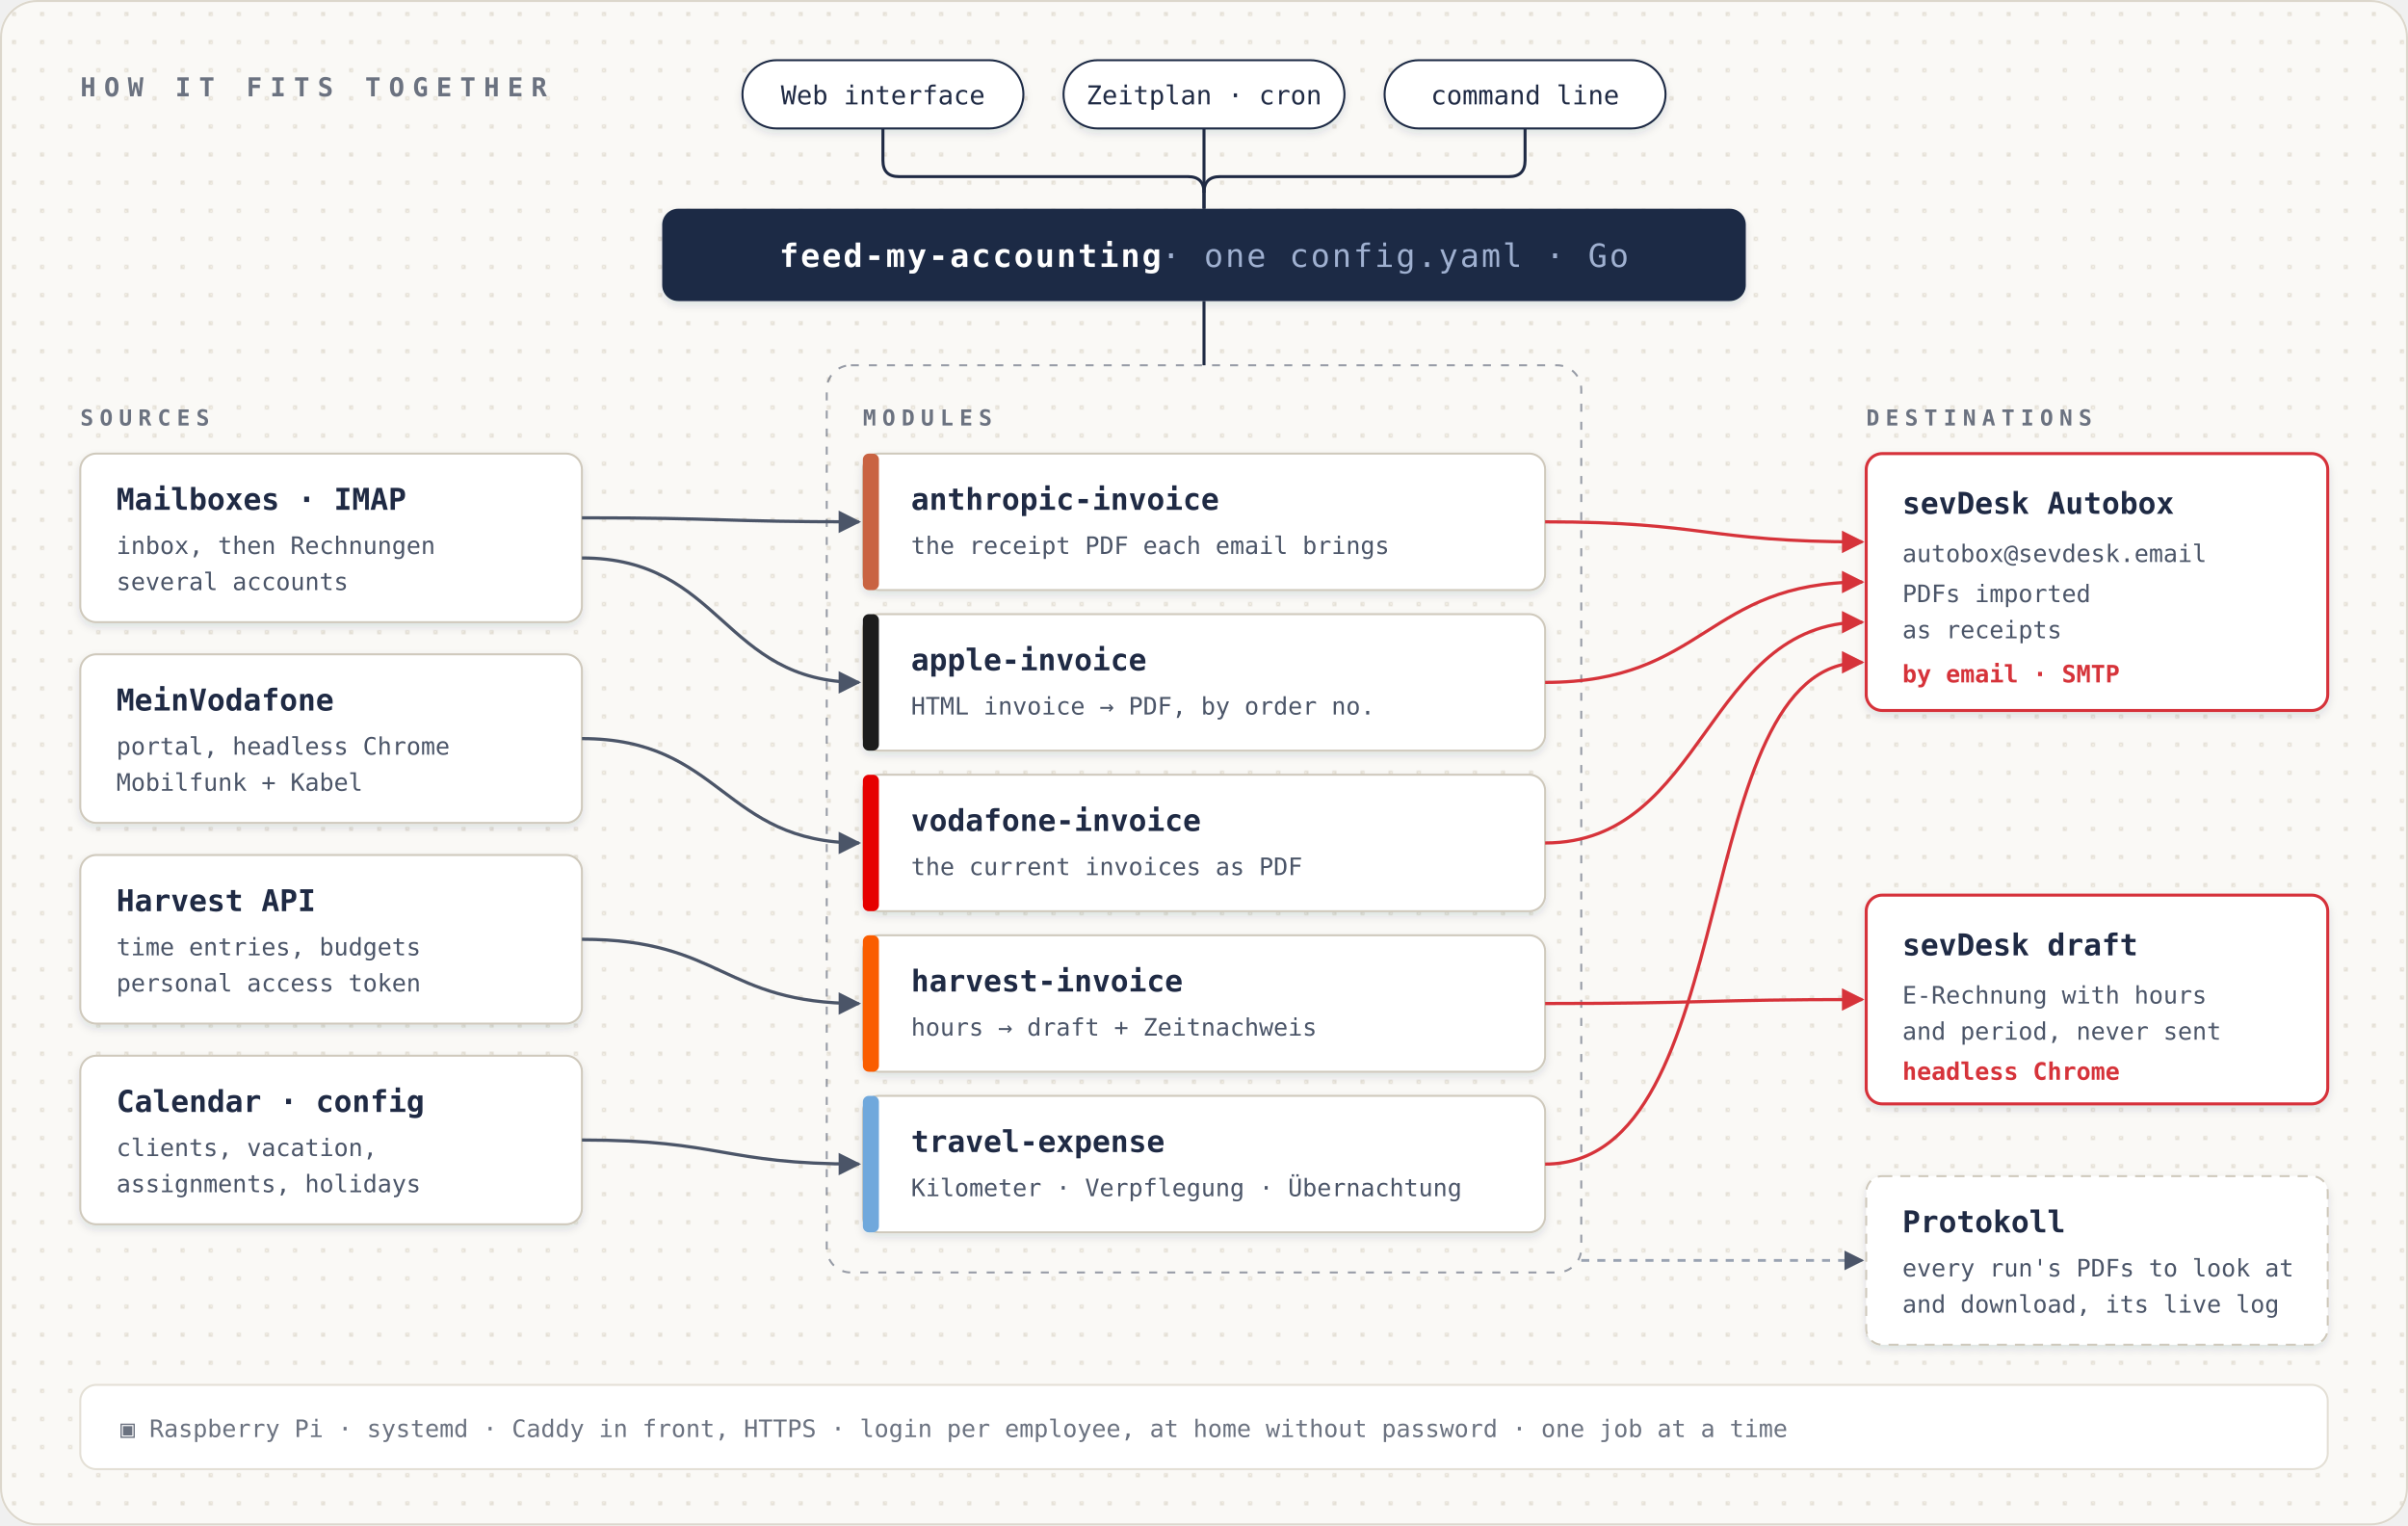
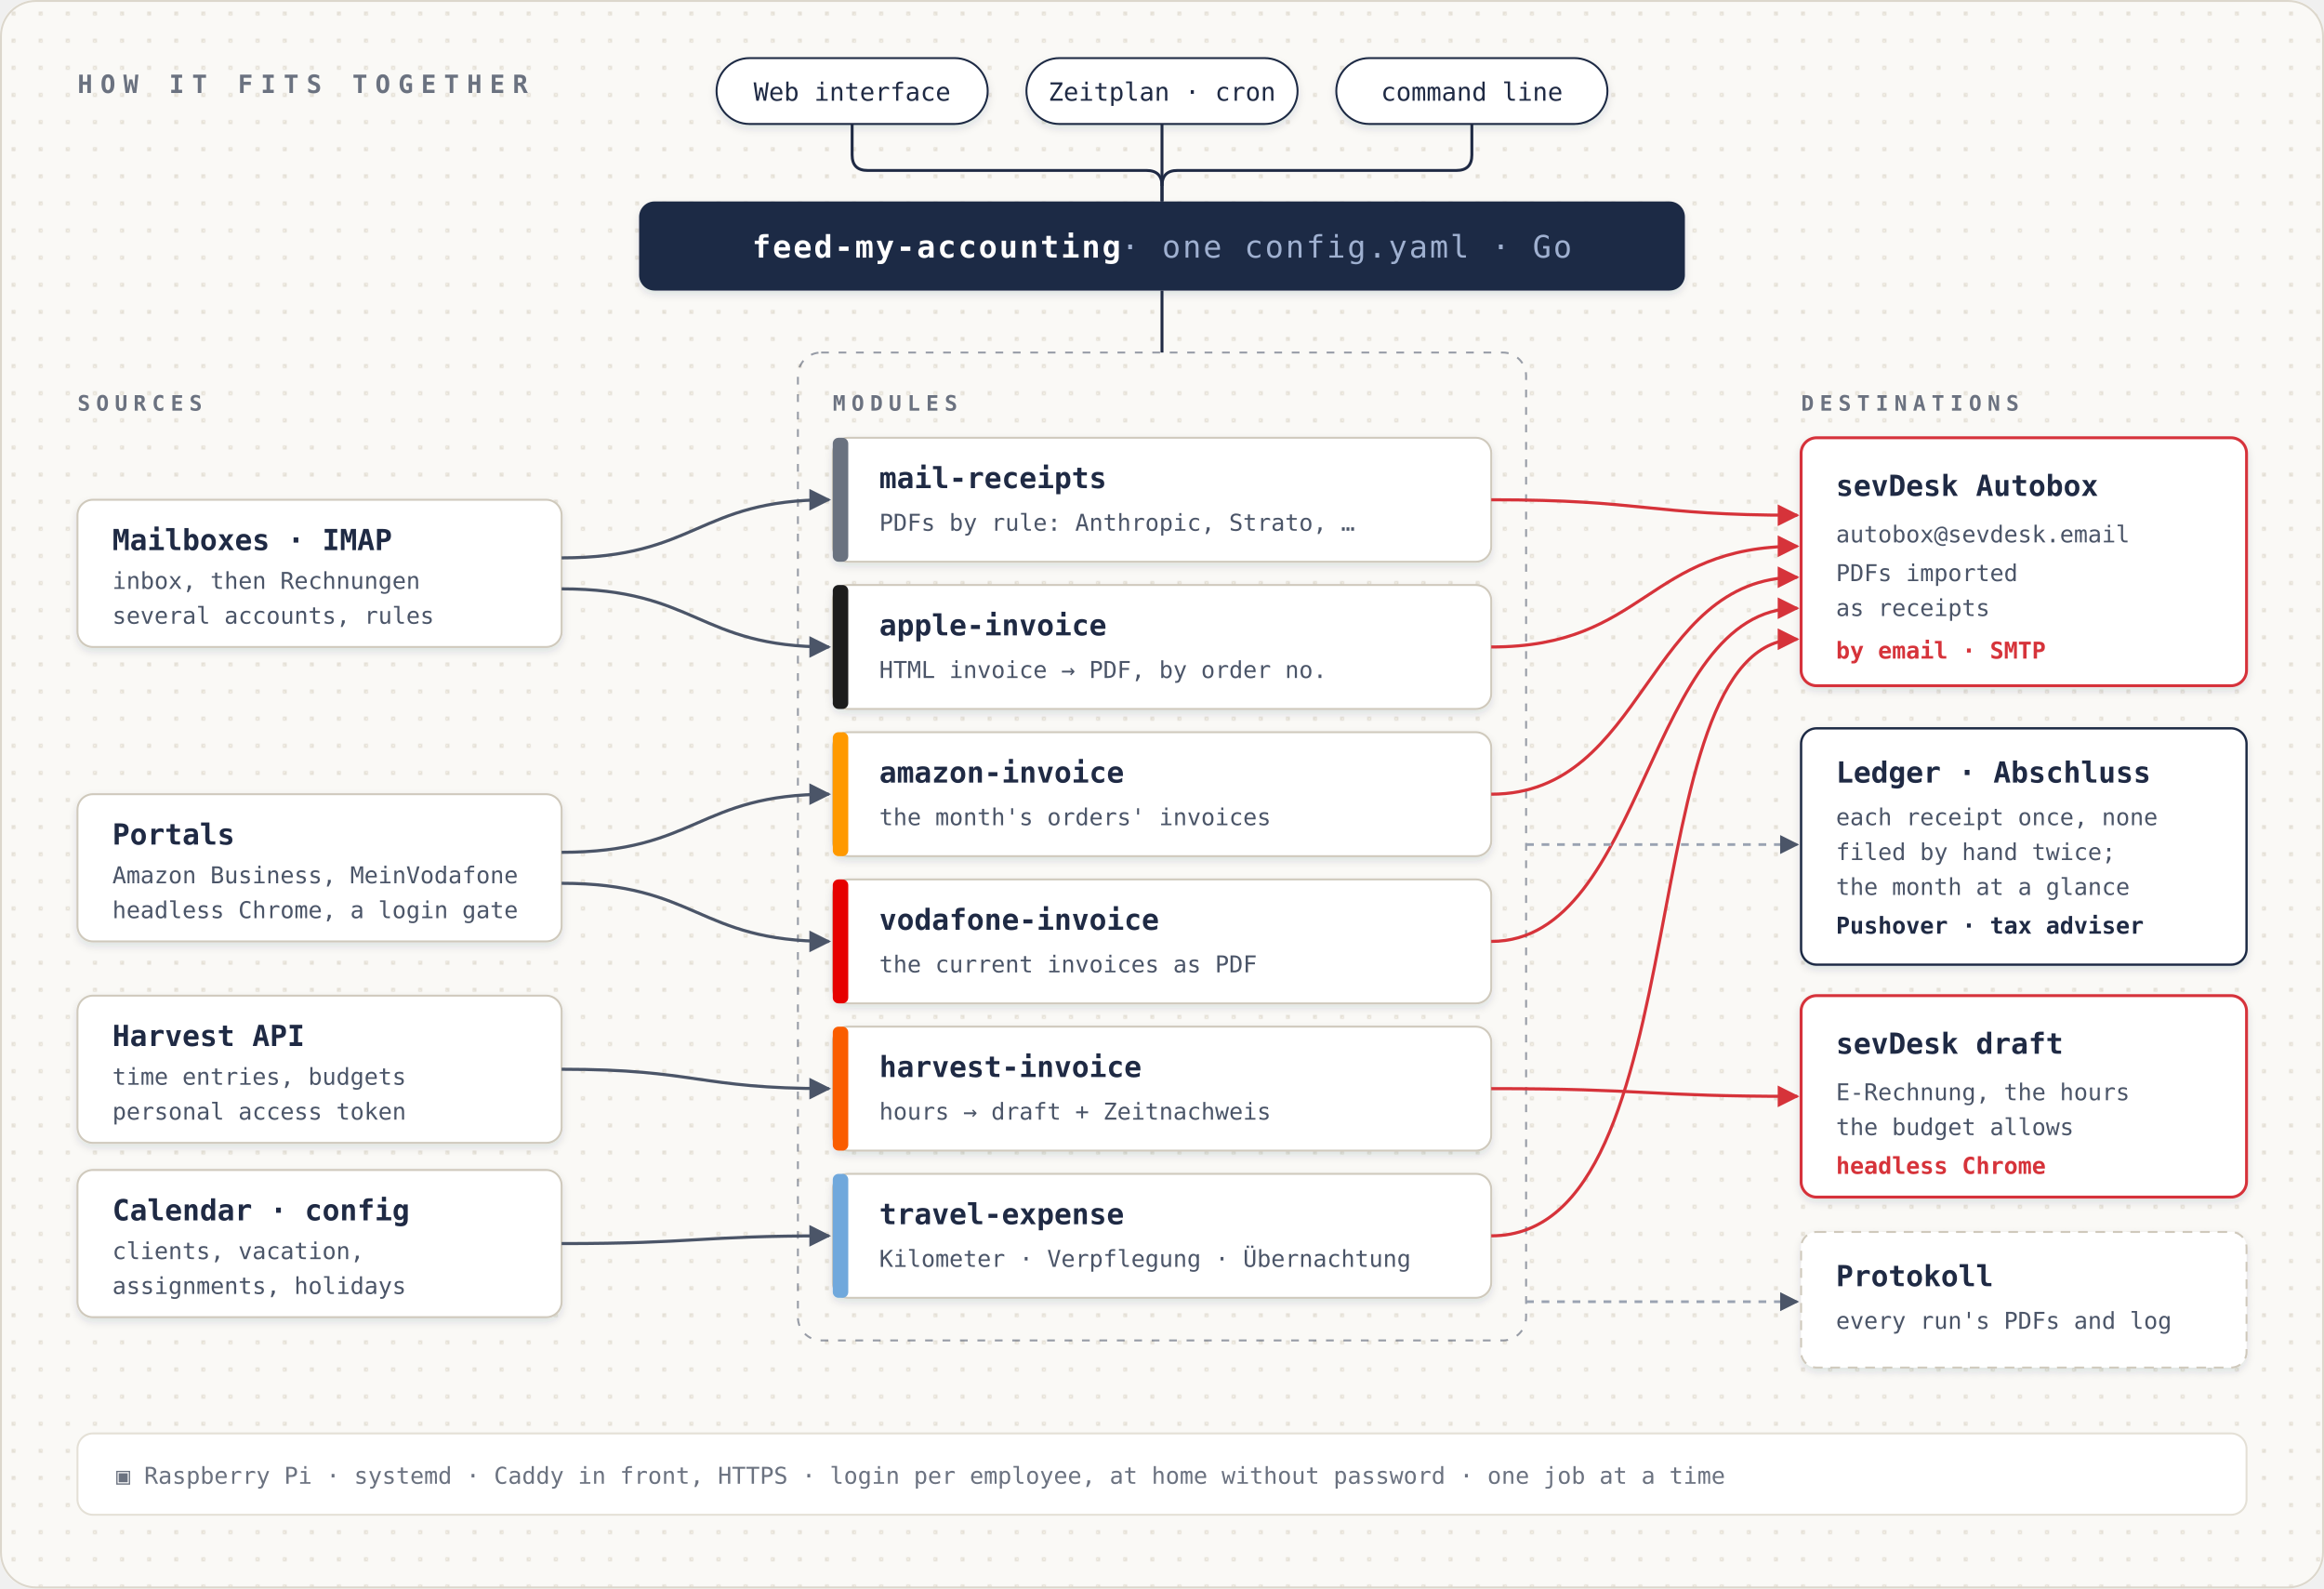
- <svg xmlns="http://www.w3.org/2000/svg" viewBox="0 0 1200 760" width="1200" height="760" font-family="'JetBrains Mono','SF Mono',Menlo,Consolas,monospace">
+ <svg xmlns="http://www.w3.org/2000/svg" viewBox="0 0 1200 820" width="1200" height="820" font-family="'JetBrains Mono','SF Mono',Menlo,Consolas,monospace">
  <defs>
    <marker id="arrow" viewBox="0 0 10 10" refX="9" refY="5" markerWidth="7" markerHeight="7" orient="auto-start-reverse">
      <path d="M0 0 L10 5 L0 10 z" fill="#4b5568" />
    </marker>
    <marker id="arrow-red" viewBox="0 0 10 10" refX="9" refY="5" markerWidth="7" markerHeight="7" orient="auto-start-reverse">
      <path d="M0 0 L10 5 L0 10 z" fill="#d6333a" />
    </marker>
    <pattern id="dots" width="14" height="14" patternUnits="userSpaceOnUse">
      <rect x="6" y="6" width="2" height="2" fill="#e4e0d6" />
    </pattern>
    <filter id="lift" x="-10%" y="-10%" width="120%" height="140%">
      <feDropShadow dx="0" dy="2" stdDeviation="2" flood-color="#1f2a44" flood-opacity="0.12" />
    </filter>
  </defs>
-   <rect x="0" y="0" width="1200" height="760" rx="18" fill="#faf9f6" />
-   <rect x="0" y="0" width="1200" height="760" rx="18" fill="url(#dots)" />
-   <rect x="0.5" y="0.5" width="1199" height="759" rx="18" fill="none" stroke="#dcd7cc" />
+   <rect x="0" y="0" width="1200" height="820" rx="18" fill="#faf9f6" />
+   <rect x="0" y="0" width="1200" height="820" rx="18" fill="url(#dots)" />
+   <rect x="0.5" y="0.5" width="1199" height="819" rx="18" fill="none" stroke="#dcd7cc" />
  <text x="40" y="48" font-size="13" letter-spacing="4" fill="#6b7280" font-weight="700">HOW IT FITS TOGETHER</text>
  <g font-size="13" fill="#1f2a44" text-anchor="middle">
    <rect x="370" y="30" width="140" height="34" rx="17" fill="#fff" stroke="#1f2a44" filter="url(#lift)" />
    <text x="440" y="52">Web interface</text>
    <rect x="530" y="30" width="140" height="34" rx="17" fill="#fff" stroke="#1f2a44" filter="url(#lift)" />
    <text x="600" y="52">Zeitplan · cron</text>
    <rect x="690" y="30" width="140" height="34" rx="17" fill="#fff" stroke="#1f2a44" filter="url(#lift)" />
    <text x="760" y="52">command line</text>
  </g>
  <g stroke="#1f2a44" stroke-width="1.5" fill="none">
    <path d="M440 64 V80 Q440 88 448 88 H592 Q600 88 600 96 V104" />
    <path d="M760 64 V80 Q760 88 752 88 H608 Q600 88 600 96" />
    <path d="M600 64 V104" />
  </g>
  <rect x="330" y="104" width="540" height="46" rx="8" fill="#1f2a44" filter="url(#lift)" />
  <text x="600" y="133" font-size="16" font-weight="700" fill="#fff" text-anchor="middle" letter-spacing="1">feed-my-accounting<tspan fill="#9fb0d0" font-weight="400"> · one config.yaml · Go</tspan>
  </text>
  <path d="M600 150 V182" stroke="#1f2a44" stroke-width="1.5" />
  <g font-size="11" letter-spacing="3" fill="#6b7280" font-weight="700">
    <text x="40" y="212">SOURCES</text>
    <text x="430" y="212">MODULES</text>
    <text x="930" y="212">DESTINATIONS</text>
  </g>
  <g font-size="12" fill="#4b5568">
-     <rect x="40" y="226" width="250" height="84" rx="8" fill="#fff" stroke="#cfc9bc" filter="url(#lift)" />
-     <text x="58" y="254" font-size="15" font-weight="700" fill="#1f2a44">Mailboxes · IMAP</text>
-     <text x="58" y="276">inbox, then Rechnungen</text>
-     <text x="58" y="294">several accounts</text>
-     <rect x="40" y="326" width="250" height="84" rx="8" fill="#fff" stroke="#cfc9bc" filter="url(#lift)" />
-     <text x="58" y="354" font-size="15" font-weight="700" fill="#1f2a44">MeinVodafone</text>
-     <text x="58" y="376">portal, headless Chrome</text>
-     <text x="58" y="394">Mobilfunk + Kabel</text>
-     <rect x="40" y="426" width="250" height="84" rx="8" fill="#fff" stroke="#cfc9bc" filter="url(#lift)" />
-     <text x="58" y="454" font-size="15" font-weight="700" fill="#1f2a44">Harvest API</text>
-     <text x="58" y="476">time entries, budgets</text>
-     <text x="58" y="494">personal access token</text>
-     <rect x="40" y="526" width="250" height="84" rx="8" fill="#fff" stroke="#cfc9bc" filter="url(#lift)" />
-     <text x="58" y="554" font-size="15" font-weight="700" fill="#1f2a44">Calendar · config</text>
-     <text x="58" y="576">clients, vacation,</text>
-     <text x="58" y="594">assignments, holidays</text>
+     <rect x="40" y="258" width="250" height="76" rx="8" fill="#fff" stroke="#cfc9bc" filter="url(#lift)" />
+     <text x="58" y="284" font-size="15" font-weight="700" fill="#1f2a44">Mailboxes · IMAP</text>
+     <text x="58" y="304">inbox, then Rechnungen</text>
+     <text x="58" y="322">several accounts, rules</text>
+     <rect x="40" y="410" width="250" height="76" rx="8" fill="#fff" stroke="#cfc9bc" filter="url(#lift)" />
+     <text x="58" y="436" font-size="15" font-weight="700" fill="#1f2a44">Portals</text>
+     <text x="58" y="456">Amazon Business, MeinVodafone</text>
+     <text x="58" y="474">headless Chrome, a login gate</text>
+     <rect x="40" y="514" width="250" height="76" rx="8" fill="#fff" stroke="#cfc9bc" filter="url(#lift)" />
+     <text x="58" y="540" font-size="15" font-weight="700" fill="#1f2a44">Harvest API</text>
+     <text x="58" y="560">time entries, budgets</text>
+     <text x="58" y="578">personal access token</text>
+     <rect x="40" y="604" width="250" height="76" rx="8" fill="#fff" stroke="#cfc9bc" filter="url(#lift)" />
+     <text x="58" y="630" font-size="15" font-weight="700" fill="#1f2a44">Calendar · config</text>
+     <text x="58" y="650">clients, vacation,</text>
+     <text x="58" y="668">assignments, holidays</text>
  </g>
-   <rect x="412" y="182" width="376" height="452" rx="12" fill="none" stroke="#1f2a44" stroke-dasharray="4 5" opacity="0.45" />
+   <rect x="412" y="182" width="376" height="510" rx="12" fill="none" stroke="#1f2a44" stroke-dasharray="4 5" opacity="0.45" />
  <g font-size="12" fill="#4b5568">
    <g filter="url(#lift)">
-       <rect x="430" y="226" width="340" height="68" rx="8" fill="#fff" stroke="#cfc9bc" />
-       <rect x="430" y="226" width="8" height="68" rx="3" fill="#c96442" />
+       <rect x="430" y="226" width="340" height="64" rx="8" fill="#fff" stroke="#cfc9bc" />
+       <rect x="430" y="226" width="8" height="64" rx="3" fill="#6b7280" />
    </g>
-     <text x="454" y="254" font-size="15" font-weight="700" fill="#1f2a44">anthropic-invoice</text>
-     <text x="454" y="276">the receipt PDF each email brings</text>
+     <text x="454" y="252" font-size="15" font-weight="700" fill="#1f2a44">mail-receipts</text>
+     <text x="454" y="274">PDFs by rule: Anthropic, Strato, …</text>
    <g filter="url(#lift)">
-       <rect x="430" y="306" width="340" height="68" rx="8" fill="#fff" stroke="#cfc9bc" />
-       <rect x="430" y="306" width="8" height="68" rx="3" fill="#1d1d1f" />
+       <rect x="430" y="302" width="340" height="64" rx="8" fill="#fff" stroke="#cfc9bc" />
+       <rect x="430" y="302" width="8" height="64" rx="3" fill="#1d1d1f" />
    </g>
-     <text x="454" y="334" font-size="15" font-weight="700" fill="#1f2a44">apple-invoice</text>
-     <text x="454" y="356">HTML invoice → PDF, by order no.</text>
+     <text x="454" y="328" font-size="15" font-weight="700" fill="#1f2a44">apple-invoice</text>
+     <text x="454" y="350">HTML invoice → PDF, by order no.</text>
    <g filter="url(#lift)">
-       <rect x="430" y="386" width="340" height="68" rx="8" fill="#fff" stroke="#cfc9bc" />
-       <rect x="430" y="386" width="8" height="68" rx="3" fill="#e60000" />
+       <rect x="430" y="378" width="340" height="64" rx="8" fill="#fff" stroke="#cfc9bc" />
+       <rect x="430" y="378" width="8" height="64" rx="3" fill="#ff9900" />
    </g>
-     <text x="454" y="414" font-size="15" font-weight="700" fill="#1f2a44">vodafone-invoice</text>
-     <text x="454" y="436">the current invoices as PDF</text>
+     <text x="454" y="404" font-size="15" font-weight="700" fill="#1f2a44">amazon-invoice</text>
+     <text x="454" y="426">the month's orders' invoices</text>
    <g filter="url(#lift)">
-       <rect x="430" y="466" width="340" height="68" rx="8" fill="#fff" stroke="#cfc9bc" />
-       <rect x="430" y="466" width="8" height="68" rx="3" fill="#fa5d00" />
+       <rect x="430" y="454" width="340" height="64" rx="8" fill="#fff" stroke="#cfc9bc" />
+       <rect x="430" y="454" width="8" height="64" rx="3" fill="#e60000" />
    </g>
-     <text x="454" y="494" font-size="15" font-weight="700" fill="#1f2a44">harvest-invoice</text>
-     <text x="454" y="516">hours → draft + Zeitnachweis</text>
+     <text x="454" y="480" font-size="15" font-weight="700" fill="#1f2a44">vodafone-invoice</text>
+     <text x="454" y="502">the current invoices as PDF</text>
    <g filter="url(#lift)">
-       <rect x="430" y="546" width="340" height="68" rx="8" fill="#fff" stroke="#cfc9bc" />
-       <rect x="430" y="546" width="8" height="68" rx="3" fill="#6fa8dc" />
+       <rect x="430" y="530" width="340" height="64" rx="8" fill="#fff" stroke="#cfc9bc" />
+       <rect x="430" y="530" width="8" height="64" rx="3" fill="#fa5d00" />
    </g>
-     <text x="454" y="574" font-size="15" font-weight="700" fill="#1f2a44">travel-expense</text>
-     <text x="454" y="596">Kilometer · Verpflegung · Übernachtung</text>
+     <text x="454" y="556" font-size="15" font-weight="700" fill="#1f2a44">harvest-invoice</text>
+     <text x="454" y="578">hours → draft + Zeitnachweis</text>
+     <g filter="url(#lift)">
+       <rect x="430" y="606" width="340" height="64" rx="8" fill="#fff" stroke="#cfc9bc" />
+       <rect x="430" y="606" width="8" height="64" rx="3" fill="#6fa8dc" />
+     </g>
+     <text x="454" y="632" font-size="15" font-weight="700" fill="#1f2a44">travel-expense</text>
+     <text x="454" y="654">Kilometer · Verpflegung · Übernachtung</text>
  </g>
  <g stroke="#4b5568" stroke-width="1.6" fill="none" marker-end="url(#arrow)">
-     <path d="M290 258 C360 258 360 260 428 260" />
-     <path d="M290 278 C360 278 360 340 428 340" />
-     <path d="M290 368 C360 368 360 420 428 420" />
-     <path d="M290 468 C360 468 360 500 428 500" />
-     <path d="M290 568 C360 568 360 580 428 580" />
+     <path d="M290 288 C360 288 360 258 428 258" />
+     <path d="M290 304 C360 304 360 334 428 334" />
+     <path d="M290 440 C360 440 360 410 428 410" />
+     <path d="M290 456 C360 456 360 486 428 486" />
+     <path d="M290 552 C360 552 360 562 428 562" />
+     <path d="M290 642 C360 642 360 638 428 638" />
  </g>
  <g font-size="12" fill="#4b5568">
    <rect x="930" y="226" width="230" height="128" rx="8" fill="#fff" stroke="#d6333a" stroke-width="1.5" filter="url(#lift)" />
    <text x="948" y="256" font-size="15" font-weight="700" fill="#1f2a44">sevDesk Autobox</text>
    <text x="948" y="280">autobox@sevdesk.email</text>
    <text x="948" y="300">PDFs imported</text>
    <text x="948" y="318">as receipts</text>
    <text x="948" y="340" fill="#d6333a" font-weight="700">by email · SMTP</text>
-     <rect x="930" y="446" width="230" height="104" rx="8" fill="#fff" stroke="#d6333a" stroke-width="1.5" filter="url(#lift)" />
-     <text x="948" y="476" font-size="15" font-weight="700" fill="#1f2a44">sevDesk draft</text>
-     <text x="948" y="500">E-Rechnung with hours</text>
-     <text x="948" y="518">and period, never sent</text>
-     <text x="948" y="538" fill="#d6333a" font-weight="700">headless Chrome</text>
-     <rect x="930" y="586" width="230" height="84" rx="8" fill="#fff" stroke="#cfc9bc" stroke-dasharray="5 4" filter="url(#lift)" />
-     <text x="948" y="614" font-size="15" font-weight="700" fill="#1f2a44">Protokoll</text>
-     <text x="948" y="636">every run's PDFs to look at</text>
-     <text x="948" y="654">and download, its live log</text>
+     <rect x="930" y="376" width="230" height="122" rx="8" fill="#fff" stroke="#1f2a44" stroke-width="1.2" filter="url(#lift)" />
+     <text x="948" y="404" font-size="15" font-weight="700" fill="#1f2a44">Ledger · Abschluss</text>
+     <text x="948" y="426">each receipt once, none</text>
+     <text x="948" y="444">filed by hand twice;</text>
+     <text x="948" y="462">the month at a glance</text>
+     <text x="948" y="482" fill="#1f2a44" font-weight="700">Pushover · tax adviser</text>
+     <rect x="930" y="514" width="230" height="104" rx="8" fill="#fff" stroke="#d6333a" stroke-width="1.5" filter="url(#lift)" />
+     <text x="948" y="544" font-size="15" font-weight="700" fill="#1f2a44">sevDesk draft</text>
+     <text x="948" y="568">E-Rechnung, the hours</text>
+     <text x="948" y="586">the budget allows</text>
+     <text x="948" y="606" fill="#d6333a" font-weight="700">headless Chrome</text>
+     <rect x="930" y="636" width="230" height="70" rx="8" fill="#fff" stroke="#cfc9bc" stroke-dasharray="5 4" filter="url(#lift)" />
+     <text x="948" y="664" font-size="15" font-weight="700" fill="#1f2a44">Protokoll</text>
+     <text x="948" y="686">every run's PDFs and log</text>
  </g>
  <g stroke="#d6333a" stroke-width="1.6" fill="none" marker-end="url(#arrow-red)">
-     <path d="M770 260 C850 260 850 270 928 270" />
-     <path d="M770 340 C850 340 850 290 928 290" />
-     <path d="M770 420 C850 420 850 310 928 310" />
-     <path d="M770 580 C870 580 840 330 928 330" />
-     <path d="M770 500 C850 500 850 498 928 498" />
+     <path d="M770 258 C850 258 850 266 928 266" />
+     <path d="M770 334 C850 334 850 282 928 282" />
+     <path d="M770 410 C850 410 850 298 928 298" />
+     <path d="M770 486 C850 486 850 314 928 314" />
+     <path d="M770 638 C880 638 840 330 928 330" />
+     <path d="M770 562 C850 562 850 566 928 566" />
  </g>
-   <path d="M788 628 H928" stroke="#9aa3b2" stroke-width="1.4" fill="none" stroke-dasharray="4 4" marker-end="url(#arrow)" />
+   <g stroke="#9aa3b2" stroke-width="1.4" fill="none" stroke-dasharray="4 4" marker-end="url(#arrow)">
+     <path d="M788 436 H928" />
+     <path d="M788 672 H928" />
+   </g>
  <g font-size="12" fill="#6b7280">
-     <rect x="40" y="690" width="1120" height="42" rx="8" fill="#fff" stroke="#e4e0d6" />
-     <text x="60" y="716">▣ Raspberry Pi · systemd  ·  Caddy in front, HTTPS  ·  login per employee, at home without password  ·  one job at a time</text>
+     <rect x="40" y="740" width="1120" height="42" rx="8" fill="#fff" stroke="#e4e0d6" />
+     <text x="60" y="766">▣ Raspberry Pi · systemd  ·  Caddy in front, HTTPS  ·  login per employee, at home without password  ·  one job at a time</text>
  </g>
</svg>
